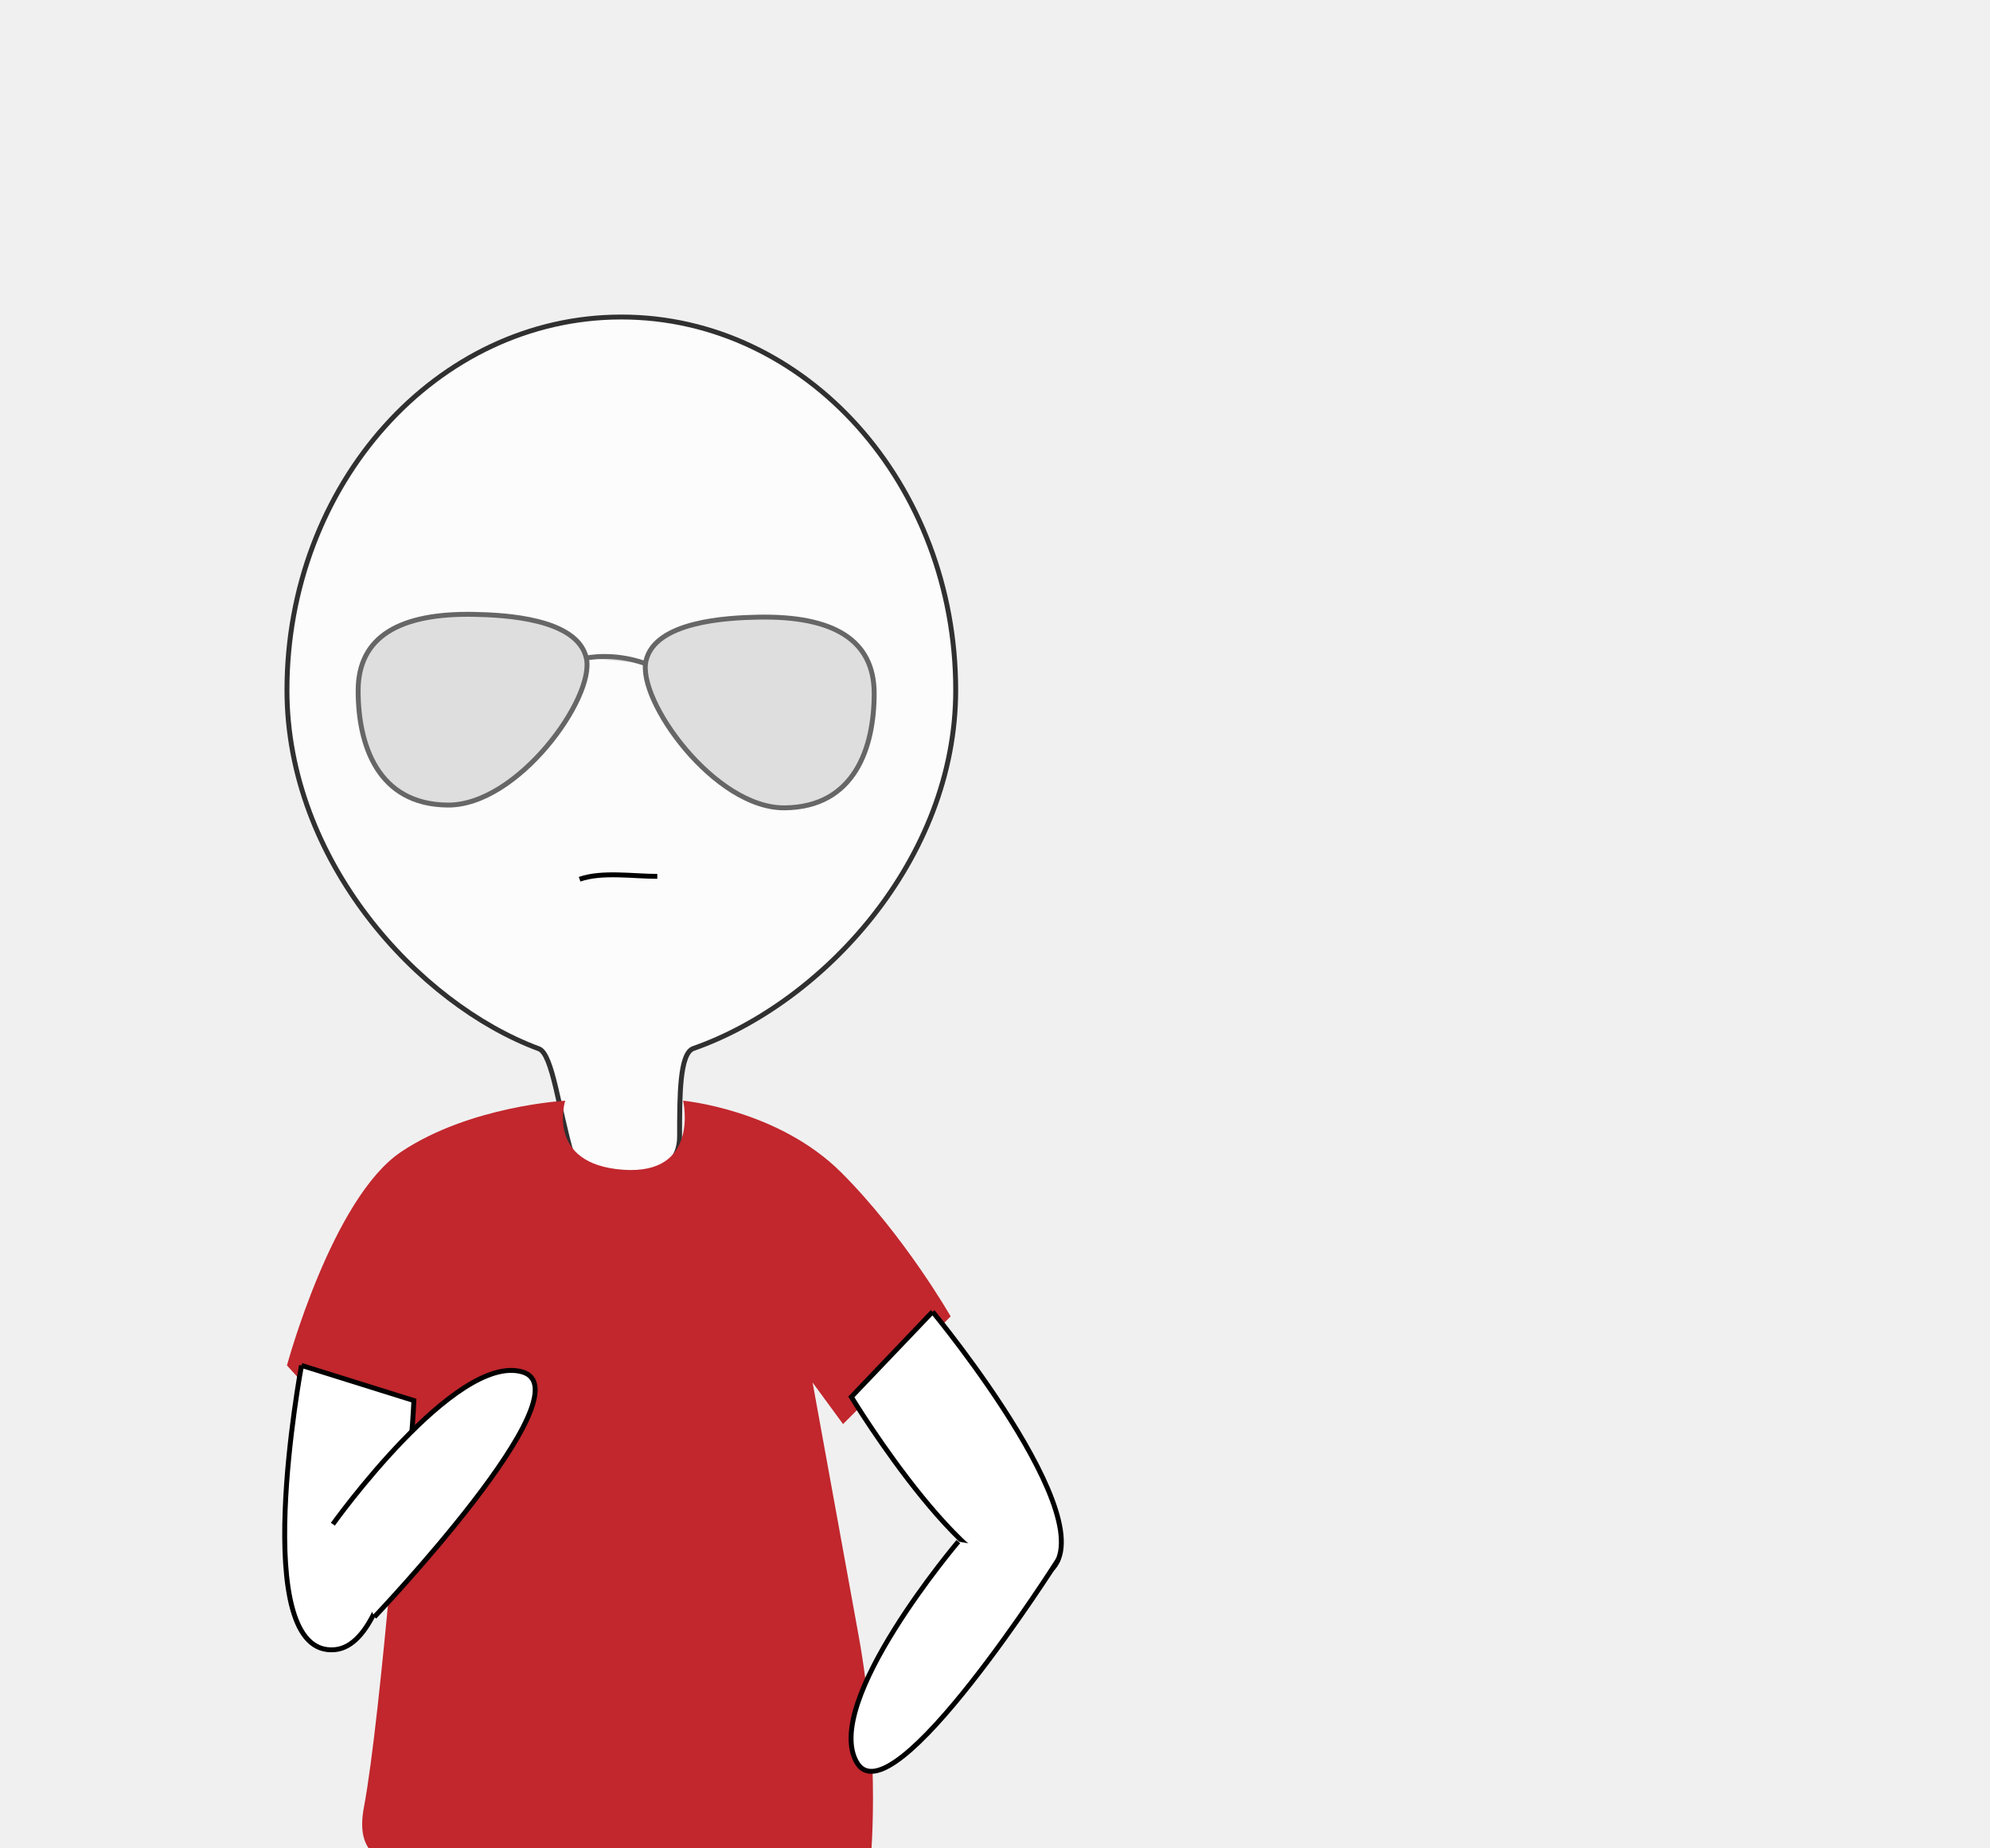
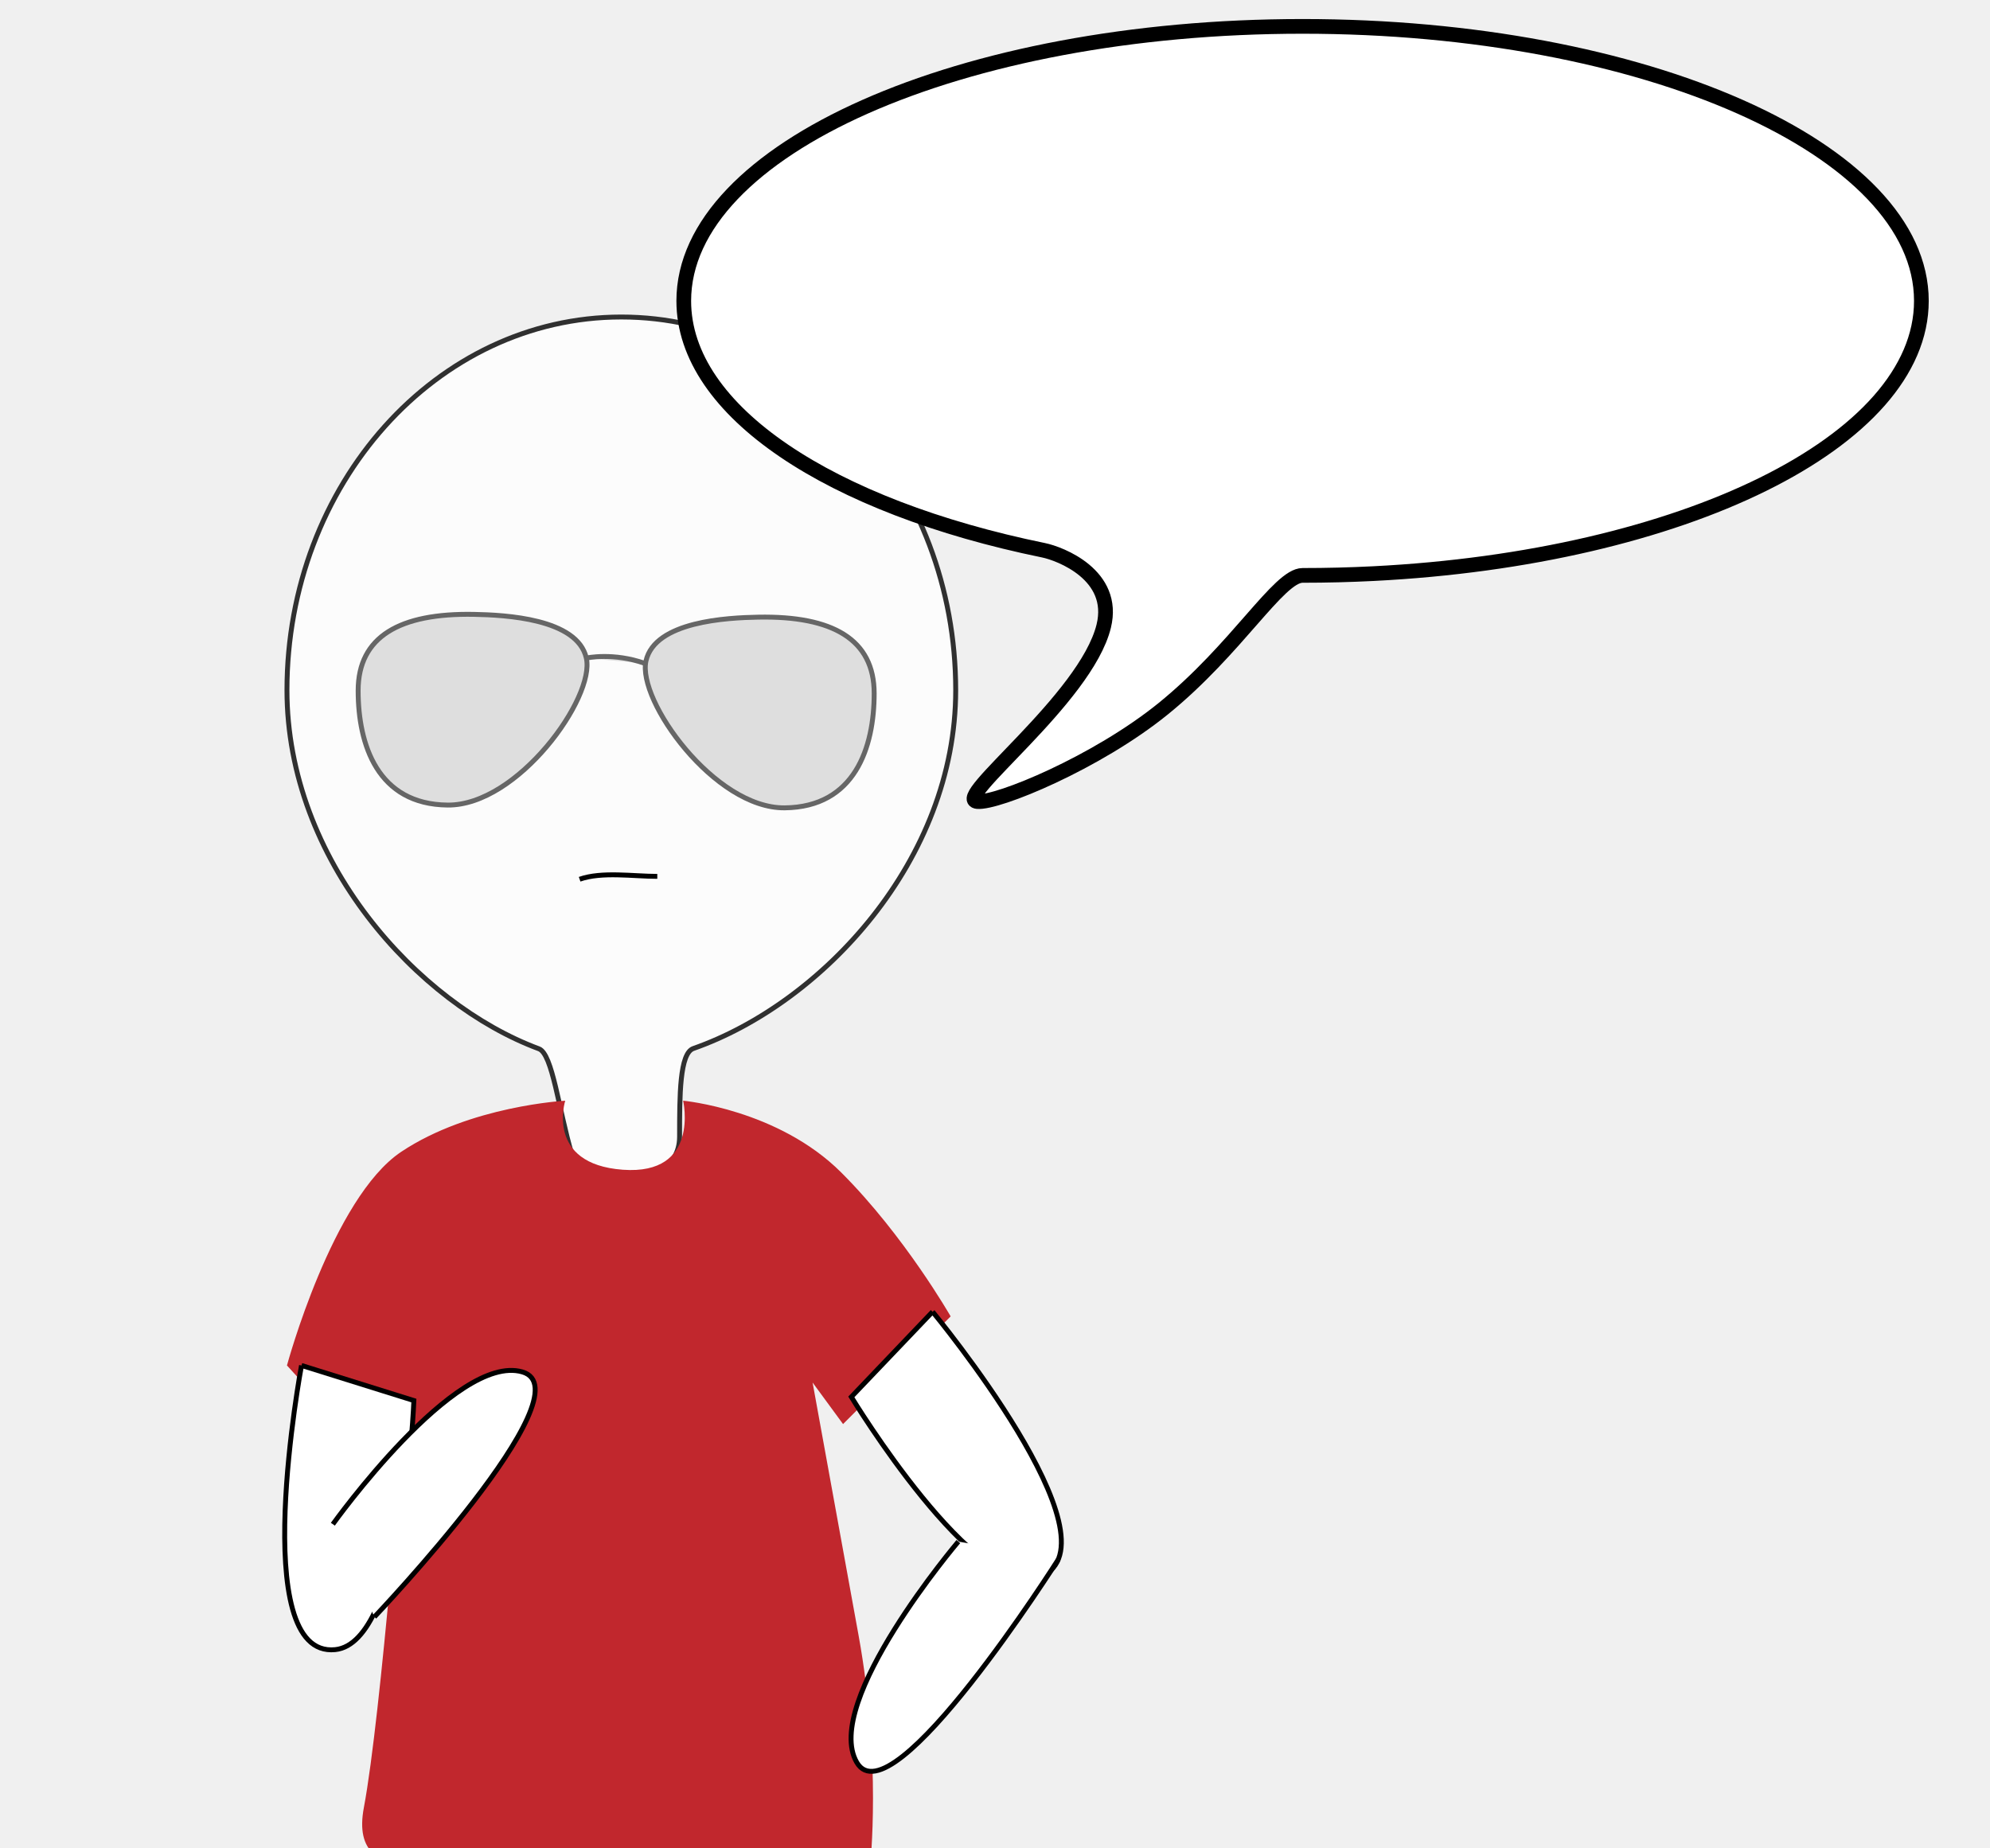
- <svg xmlns="http://www.w3.org/2000/svg" version="1.0" id="Layer_1" x="0px" y="0px" width="406px" height="377px" viewBox="0 0 406 377" enable-background="new 0 0 406 377" xml:space="preserve">
-   <path opacity="0.8" fill="#FFFFFF" stroke="#000000" stroke-miterlimit="10" d="M194.983,140.831  c0,34.656-27.203,63.903-53.521,73.12c-2.808,0.983-2.814,9.623-2.814,17.985c0,6.75-6.618,8.362-9.251,8.362  c-2.191,0-10.936,1.279-12.755-4.842c-2.661-8.946-3.897-20.407-6.699-21.445c-24.677-9.149-51.397-38.449-51.397-73.181  c0-42.053,30.543-76.142,68.219-76.142C164.441,64.689,194.983,98.778,194.983,140.831z" />
-   <path fill="#DEDEDE" stroke="#666666" stroke-miterlimit="10" d="M96.7,125.364c6.366,0.121,21.083,0.85,22.923,8.916  c1.84,8.065-14.009,30.139-28.301,29.997c-14.291-0.141-18.253-12.31-18.253-23.347C73.069,129.893,81.56,125.083,96.7,125.364z" />
-   <path fill="#DEDEDE" stroke="#666666" stroke-miterlimit="10" d="M154.719,125.932c-6.366,0.117-21.082,0.85-22.922,8.913  c-1.84,8.066,14.008,30.142,28.3,29.999c14.292-0.142,18.253-12.311,18.253-23.348C178.35,130.46,169.86,125.648,154.719,125.932z" />
-   <path fill="#DEDEDE" stroke="#666666" stroke-miterlimit="10" d="M119.623,134.28c0,0,5.471-1.226,12.027,1.121" />
-   <path fill="none" stroke="#000000" stroke-miterlimit="10" d="M118.257,179.414c4.538-1.599,10.901-0.587,15.845-0.587" />
-   <path fill="#C1272D" d="M139.377,224.603c0,0,19.367,1.76,32.276,14.67c12.91,12.91,22.299,29.342,22.299,29.342l-21.951,21.973  l-6.216-8.477c0,0,4.695,25.821,9.39,51.643c4.694,25.819,2.347,46.945,2.347,46.945s-30.508,1.173-56.919,0  c-26.411-1.172-49.884,6.748-46.363-11.883c3.521-18.632,8.216-79.663,8.216-79.663l-6.807,8.217l-17.104-18.743  c0,0,9.242-34.218,23.326-43.608s33.447-10.415,33.447-10.415s-4.109,12.909,11.736,14.084  C142.898,239.858,139.377,224.603,139.377,224.603z" />
-   <path fill="#FFFFFF" stroke="#000000" stroke-miterlimit="10" d="M61.513,278.626c0,0-11.208,59.841,6.888,57.988  c14.12-1.446,16.039-50.824,16.039-50.824L61.513,278.626" />
-   <path fill="#FFFFFF" stroke="#000000" stroke-miterlimit="10" d="M76.387,329.941c0,0,43.813-46.084,30.168-49.997  c-13.641-3.915-38.648,31.08-38.648,31.08" />
-   <path fill="#FFFFFF" stroke="#000000" stroke-miterlimit="10" d="M190.266,267.666c0,0,38.814,46.904,22.089,54.056  c-13.05,5.581-38.669-36.676-38.669-36.676L190.266,267.666" />
-   <path fill="#FFFFFF" stroke="#000000" stroke-miterlimit="10" d="M215.931,318.181c0,0-34.01,53.728-41.131,41.448  c-7.123-12.275,20.72-45.061,20.72-45.061" />
+ <svg xmlns="http://www.w3.org/2000/svg" version="1.1" id="Layer_1" x="0px" y="0px" width="406px" height="377px" viewBox="0 0 406 377" enable-background="new 0 0 406 377" xml:space="preserve">
+   <g>
+     <path opacity="0.8" fill="#FFFFFF" stroke="#000000" stroke-miterlimit="10" enable-background="new    " d="M194.983,140.831   c0,34.656-27.203,63.903-53.521,73.12c-2.808,0.982-2.814,9.623-2.814,17.984c0,6.75-6.618,8.362-9.251,8.362   c-2.191,0-10.936,1.279-12.755-4.842c-2.661-8.946-3.897-20.407-6.699-21.445c-24.677-9.149-51.397-38.449-51.397-73.181   c0-42.053,30.543-76.142,68.219-76.142C164.441,64.689,194.983,98.778,194.983,140.831z" />
+     <path fill="#DEDEDE" stroke="#666666" stroke-miterlimit="10" d="M96.7,125.364c6.366,0.121,21.083,0.85,22.923,8.916   c1.84,8.064-14.009,30.139-28.301,29.997c-14.291-0.141-18.253-12.31-18.253-23.347C73.069,129.893,81.56,125.083,96.7,125.364z" />
+     <path fill="#DEDEDE" stroke="#666666" stroke-miterlimit="10" d="M154.719,125.932c-6.366,0.117-21.082,0.85-22.922,8.913   c-1.84,8.066,14.008,30.142,28.3,29.999c14.292-0.142,18.253-12.311,18.253-23.348C178.35,130.46,169.86,125.648,154.719,125.932z" />
+     <path fill="#DEDEDE" stroke="#666666" stroke-miterlimit="10" d="M119.623,134.28c0,0,5.471-1.226,12.027,1.121" />
+     <path fill="none" stroke="#000000" stroke-miterlimit="10" d="M118.257,179.414c4.538-1.599,10.901-0.587,15.845-0.587" />
+     <path fill="#C1272D" d="M139.377,224.604c0,0,19.367,1.76,32.276,14.67c12.91,12.91,22.299,29.342,22.299,29.342l-21.951,21.973   l-6.216-8.477c0,0,4.695,25.82,9.39,51.643c4.694,25.819,2.347,46.945,2.347,46.945s-30.508,1.173-56.919,0   c-26.411-1.172-49.884,6.748-46.363-11.883c3.521-18.633,8.216-79.664,8.216-79.664l-6.807,8.218l-17.104-18.743   c0,0,9.242-34.218,23.326-43.607c14.084-9.391,33.447-10.416,33.447-10.416s-4.109,12.91,11.736,14.084   C142.898,239.857,139.377,224.604,139.377,224.604z" />
+     <path fill="#FFFFFF" stroke="#000000" stroke-miterlimit="10" d="M61.513,278.626c0,0-11.208,59.841,6.888,57.988   c14.12-1.446,16.039-50.824,16.039-50.824L61.513,278.626" />
+     <path fill="#FFFFFF" stroke="#000000" stroke-miterlimit="10" d="M76.387,329.941c0,0,43.813-46.084,30.168-49.998   c-13.641-3.914-38.648,31.081-38.648,31.081" />
+     <path fill="#FFFFFF" stroke="#000000" stroke-miterlimit="10" d="M190.266,267.666c0,0,38.814,46.904,22.089,54.056   c-13.05,5.581-38.669-36.676-38.669-36.676L190.266,267.666" />
+     <path fill="#FFFFFF" stroke="#000000" stroke-miterlimit="10" d="M215.932,318.181c0,0-34.011,53.729-41.132,41.448   c-7.123-12.275,20.72-45.061,20.72-45.061" />
+   </g>
+   <path fill="#FFFFFF" stroke="#000000" stroke-width="3" stroke-miterlimit="10" d="M392,61.397  c0,28.768-48.877,52.47-111.797,55.652c-4.743,0.239-9.565,0.363-14.453,0.363c-4.855,0-13.385,15.021-28.46,27.232  c-13.561,10.984-33.793,19.311-37.895,18.916c-5.327-0.513,22.142-20.884,25.79-35.798c2.553-10.437-8.892-14.785-12.274-15.477  c-43.336-8.873-73.41-28.322-73.41-50.887c0-30.936,56.523-56.015,126.25-56.015S392,30.461,392,61.397z" />
</svg>
